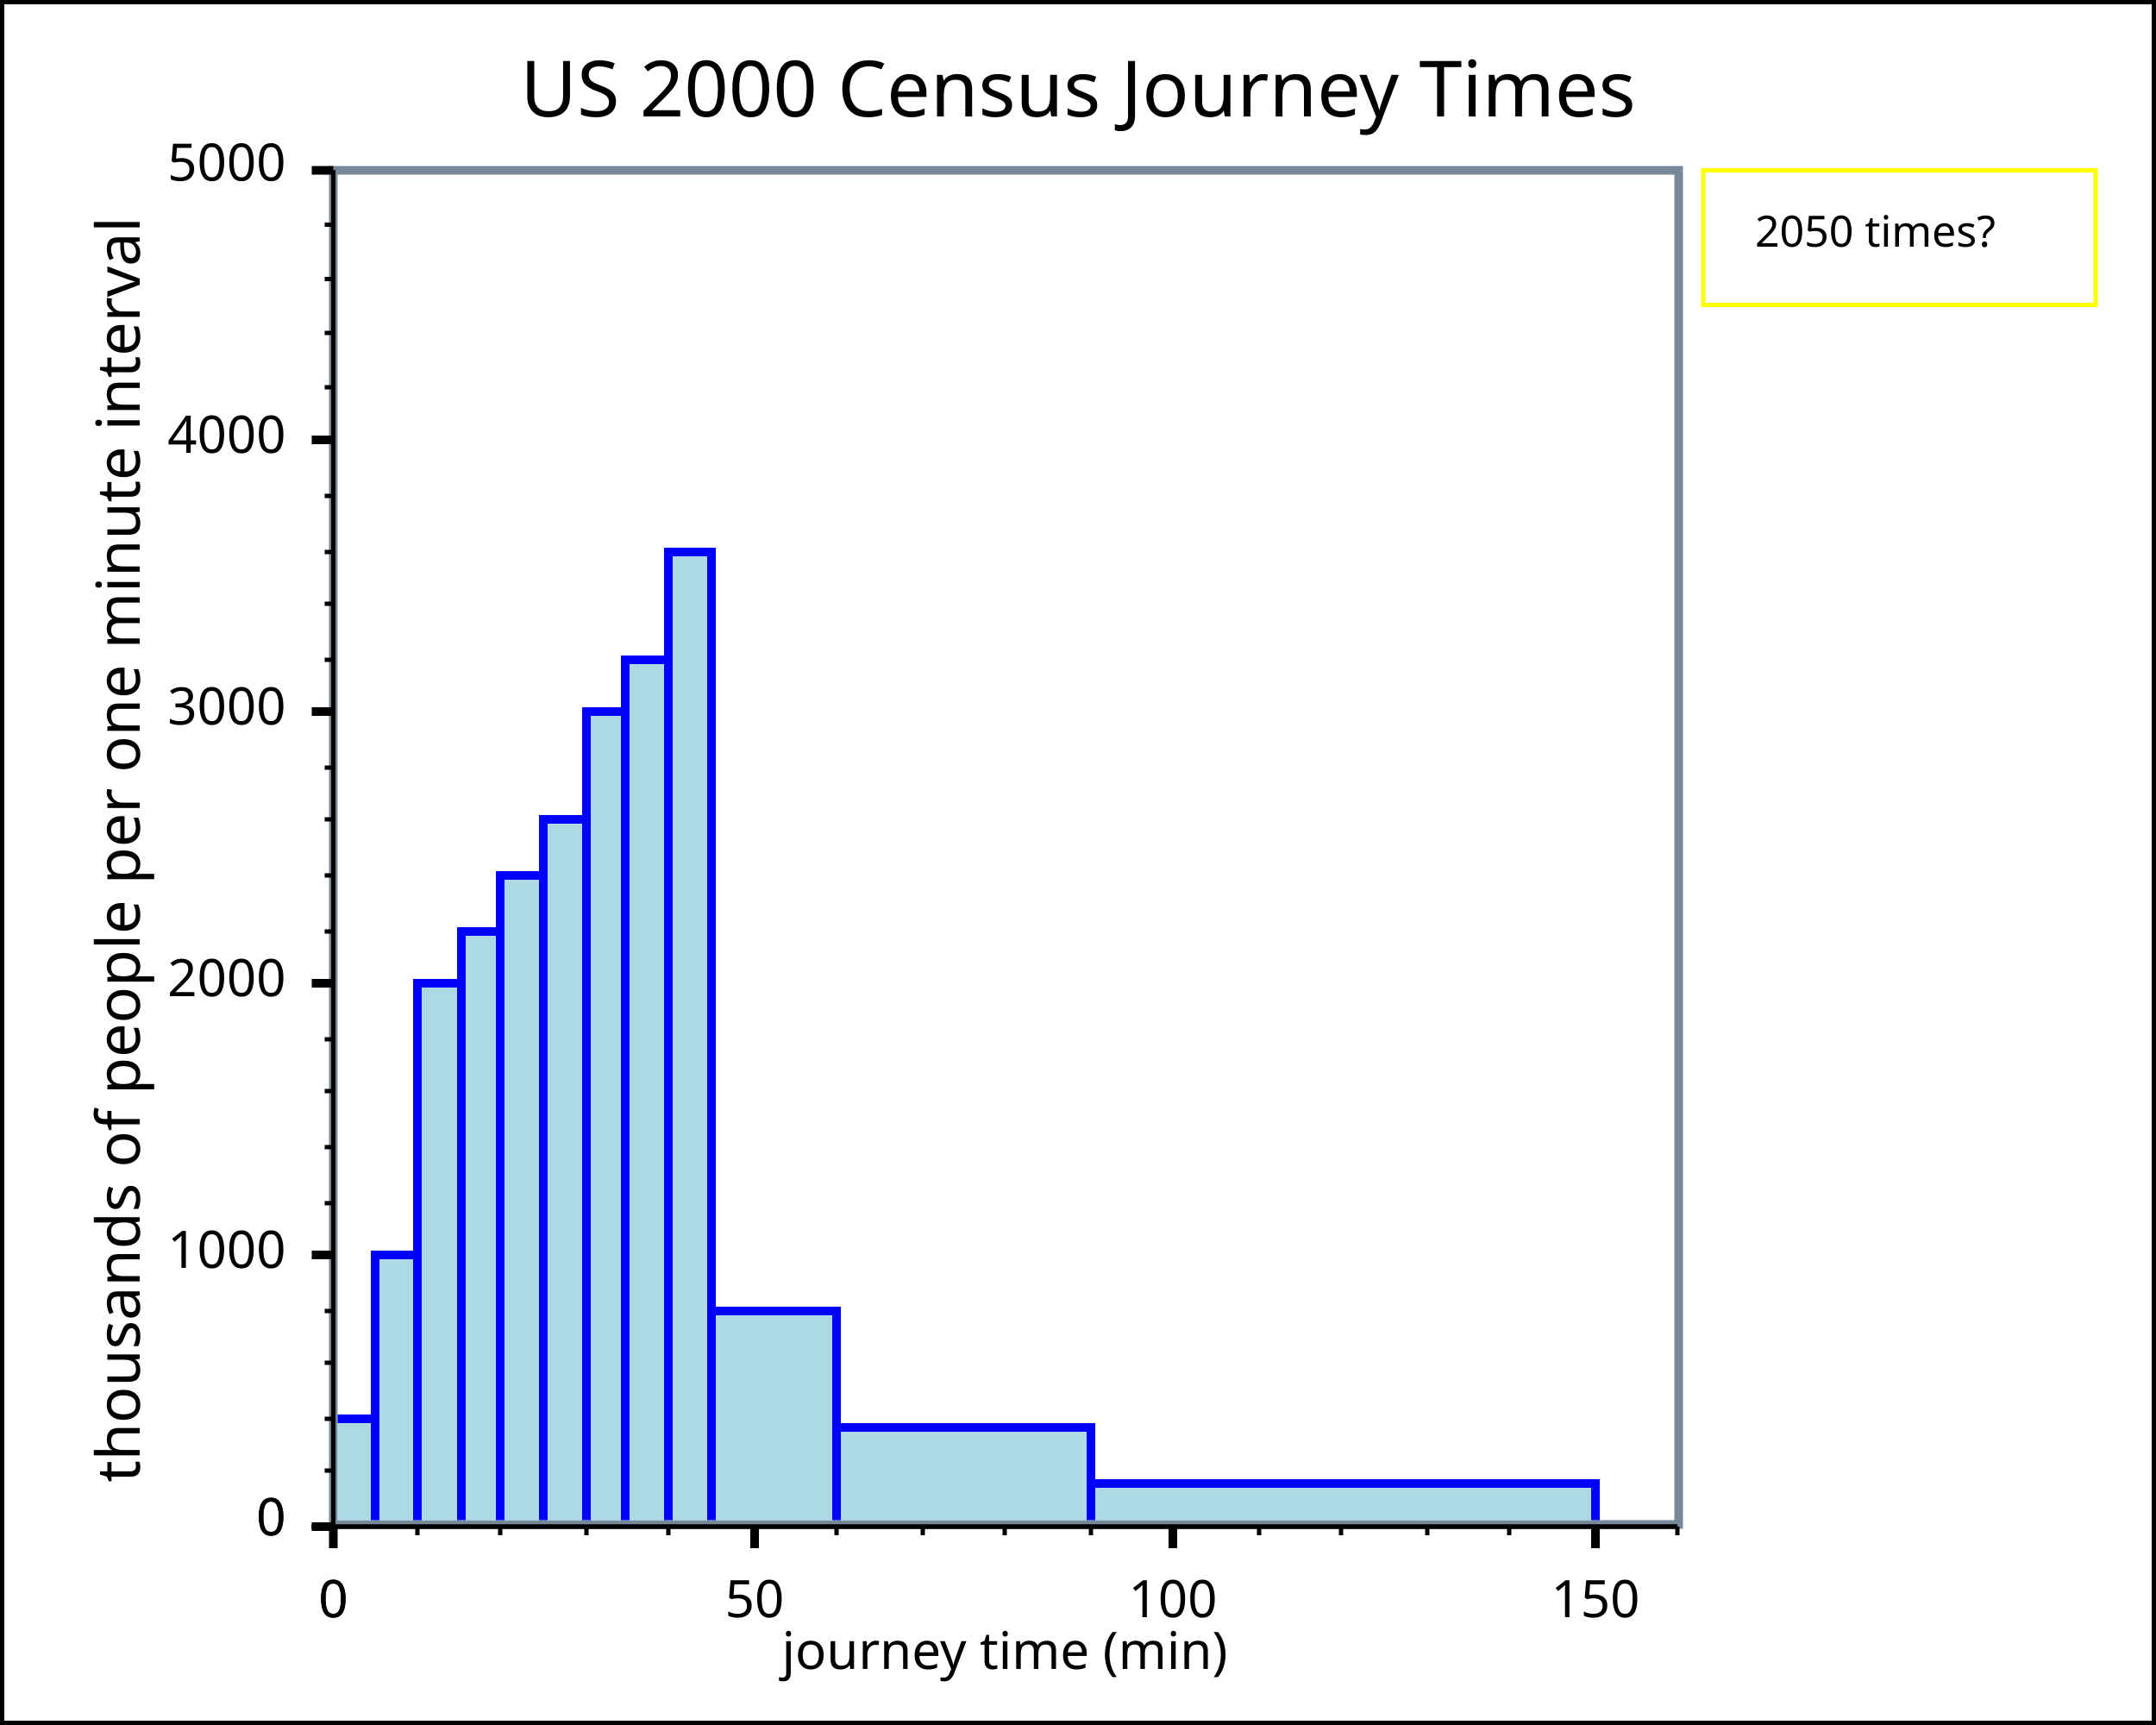
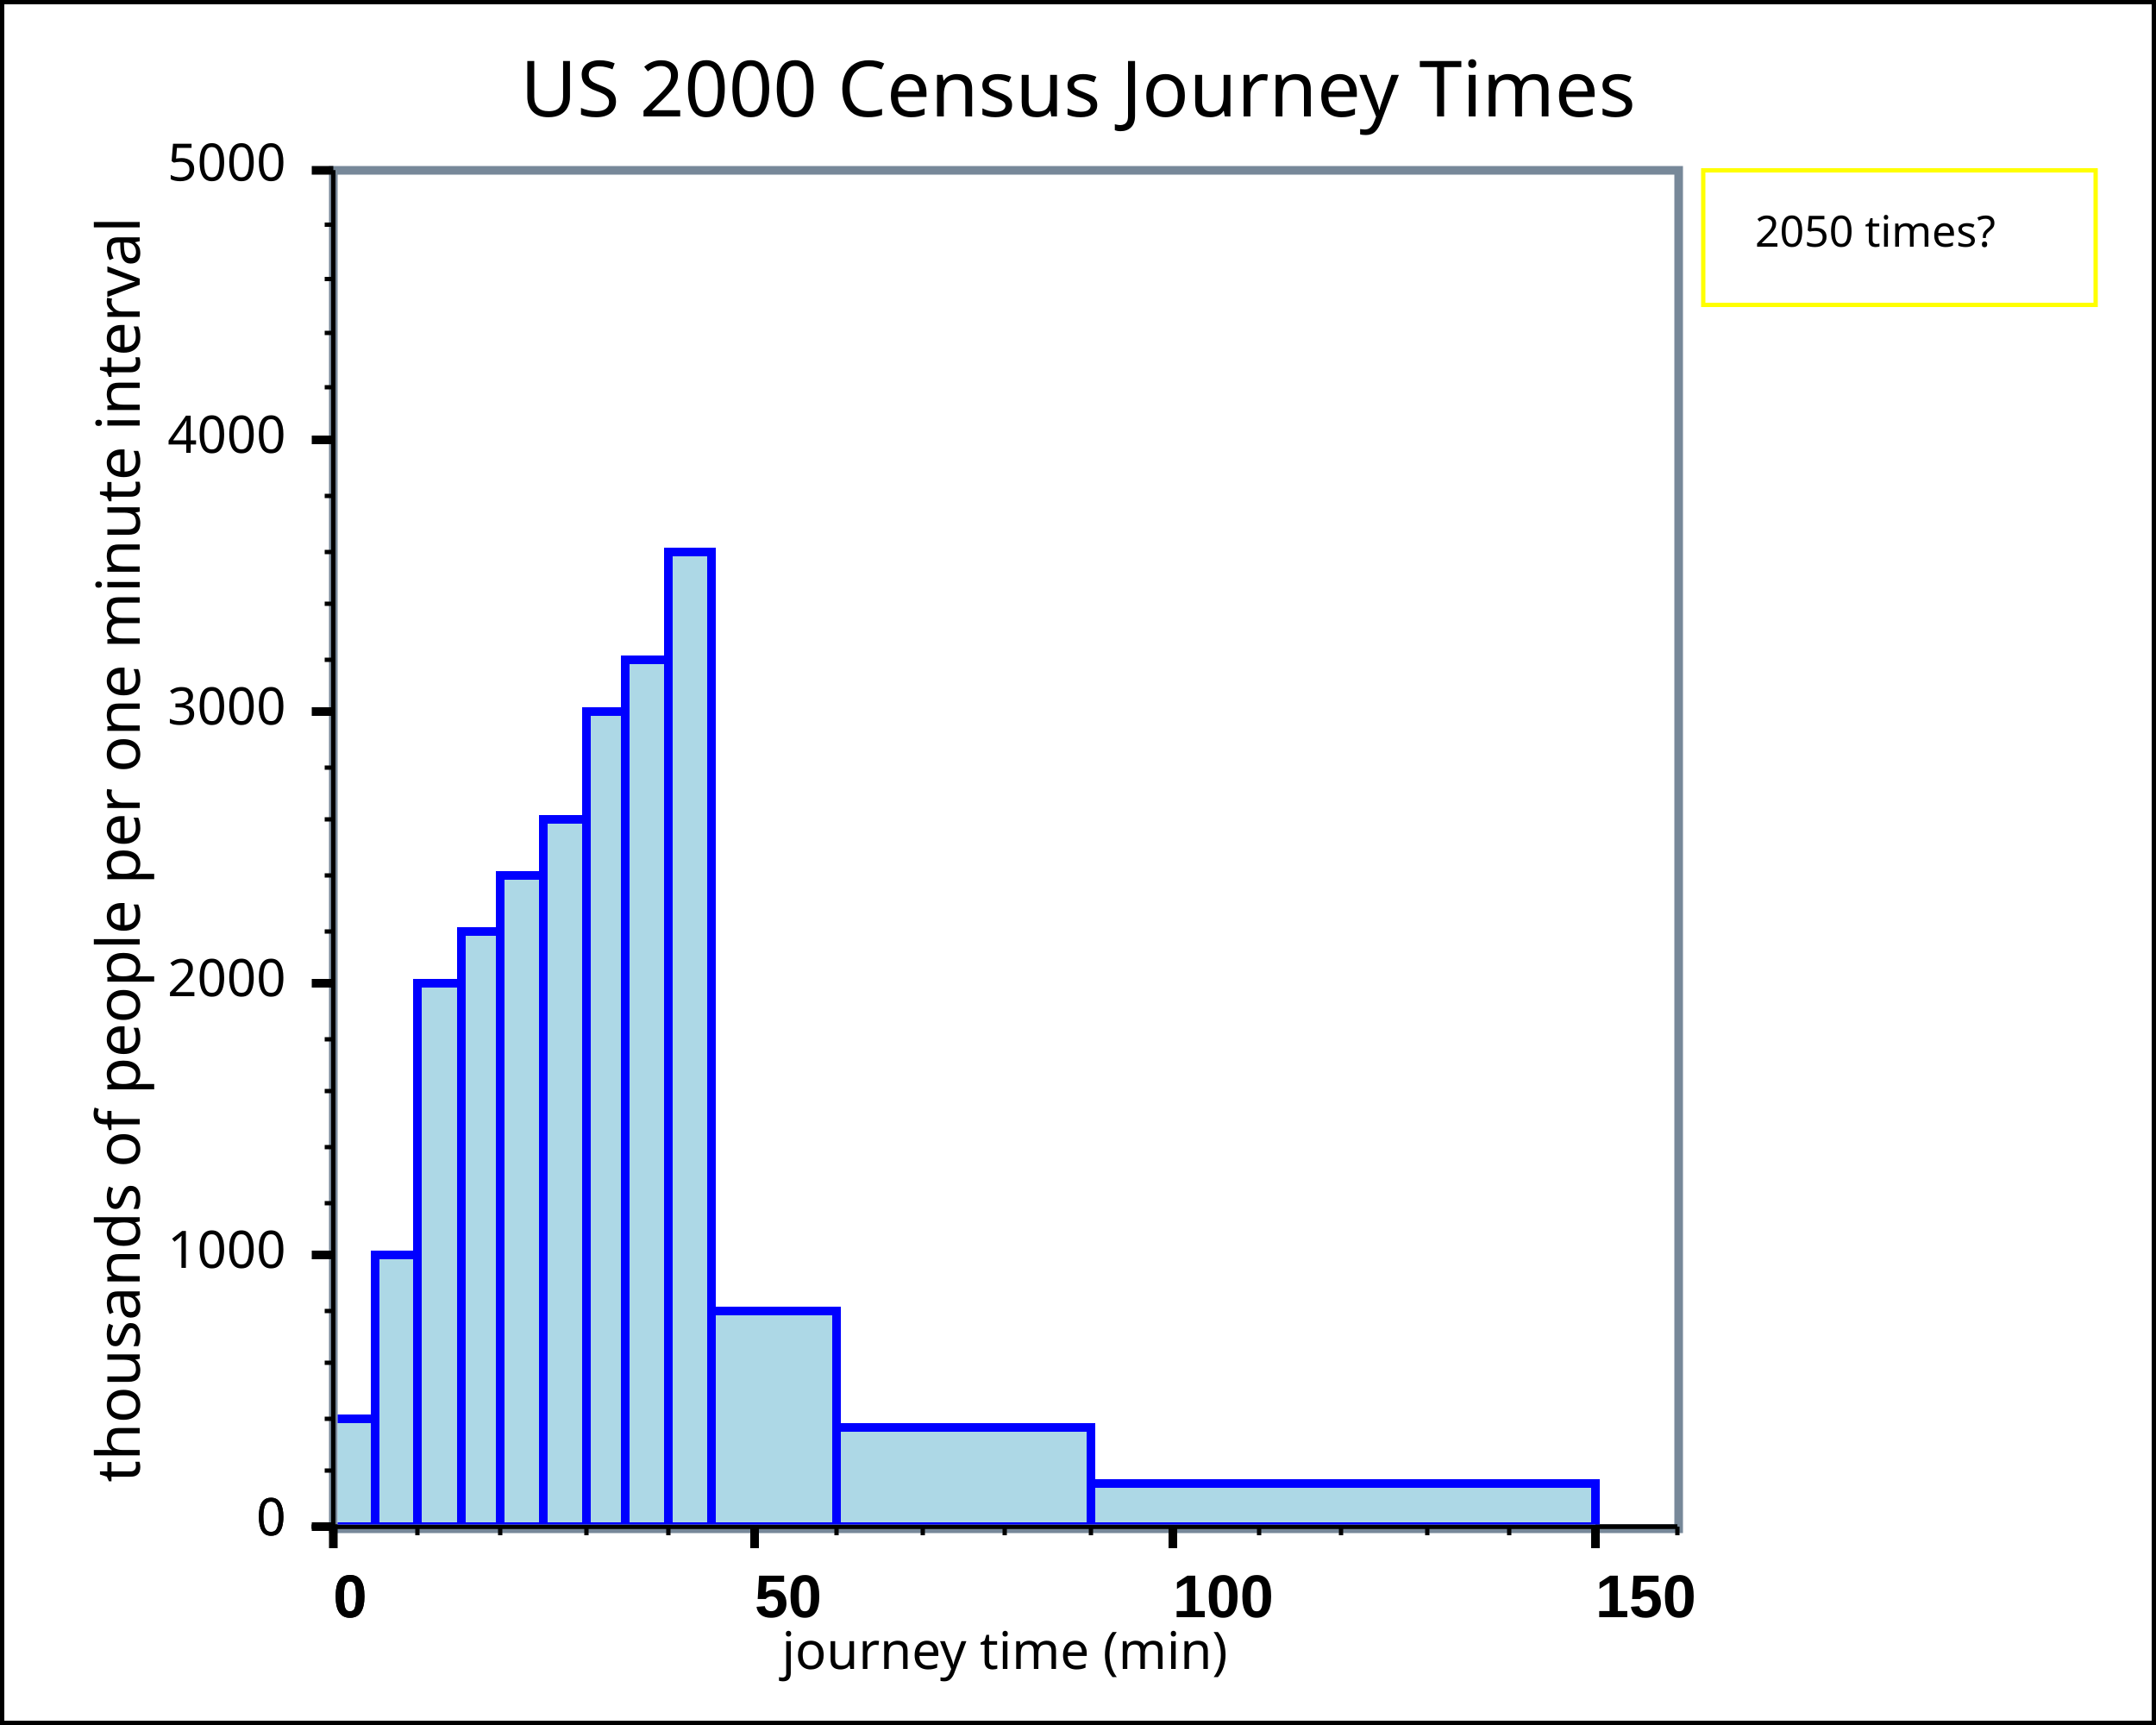
<svg xmlns="http://www.w3.org/2000/svg" width="500" height="400" version="1.1">
  <clipPath id="plot_window">
-     <rect x="78.3" y="40.5" width="310" height="312" />
+     <rect x="78.3" y="40.5" width="310" height="313" />
  </clipPath>
  <g id="imageBackground" stroke="rgb(0,0,0)" fill="rgb(255,255,255)" stroke-width="2" font-size="12" font-family="Lucida Sans Unicode">
    <rect x="0" y="0" width="500" height="400" />
  </g>
  <g id="plotBackground" stroke="rgb(119,136,153)" fill="rgb(255,255,255)" stroke-width="2" font-size="12" font-family="Lucida Sans Unicode">
-     <rect x="77.3" y="39.5" width="312" height="314" />
+     <rect x="77.3" y="39.5" width="312" height="315" />
  </g>
  <g id="yMinorGrid" stroke="rgb(200,220,255)" stroke-width="0.5" font-size="12" font-family="Lucida Sans Unicode">
</g>
  <g id="yMajorGrid" stroke="rgb(200,220,255)" stroke-width="1" font-size="12" font-family="Lucida Sans Unicode">
</g>
  <g id="xMinorGrid" stroke="rgb(200,220,255)" stroke-width="0.5" font-size="12" font-family="Lucida Sans Unicode">
</g>
  <g id="xMajorGrid" stroke="rgb(200,220,255)" stroke-width="1" font-size="12" font-family="Lucida Sans Unicode">
</g>
  <g id="yAxis" stroke="rgb(0,0,0)" stroke-width="1" font-size="12" font-family="Lucida Sans Unicode">
    <line x1="77.3" y1="39.5" x2="77.3" y2="359" />
    <line x1="77.3" y1="39.5" x2="77.3" y2="354" />
  </g>
  <g id="xAxis" stroke="rgb(0,0,0)" stroke-width="1" font-size="12" font-family="Lucida Sans Unicode">
    <line x1="72.3" y1="354" x2="389" y2="354" />
    <line x1="72.3" y1="354" x2="389" y2="354" />
  </g>
  <g id="yMinorTicks" stroke="rgb(0,0,0)" stroke-width="1" font-size="12" font-family="Lucida Sans Unicode">
    <path d="M75.3,341 L77.3,341  M75.3,329 L77.3,329  M75.3,316 L77.3,316  M75.3,304 L77.3,304  M75.3,279 L77.3,279  M75.3,266 L77.3,266  M75.3,253 L77.3,253  M75.3,241 L77.3,241  M75.3,216 L77.3,216  M75.3,203 L77.3,203  M75.3,190 L77.3,190  M75.3,178 L77.3,178  M75.3,153 L77.3,153  M75.3,140 L77.3,140  M75.3,128 L77.3,128  M75.3,115 L77.3,115  M75.3,89.8 L77.3,89.8  M75.3,77.2 L77.3,77.2  M75.3,64.7 L77.3,64.7  M75.3,52.1 L77.3,52.1  M75.3,354 L77.3,354  " fill="none" />
  </g>
  <g id="xMinorTicks" stroke="rgb(0,0,0)" stroke-width="1" font-size="12" font-family="Lucida Sans Unicode">
    <path d="M96.8,354 L96.8,356  M116,354 L116,356  M136,354 L136,356  M155,354 L155,356  M194,354 L194,356  M214,354 L214,356  M233,354 L233,356  M253,354 L253,356  M292,354 L292,356  M311,354 L311,356  M331,354 L331,356  M350,354 L350,356  M389,354 L389,356  " fill="none" />
  </g>
  <g id="yMajorTicks" stroke="rgb(0,0,0)" stroke-width="2" font-size="12" font-family="Lucida Sans Unicode">
    <path d="M72.3,354 L77.3,354  M72.3,291 L77.3,291  M72.3,228 L77.3,228  M72.3,165 L77.3,165  M72.3,102 L77.3,102  M72.3,39.5 L77.3,39.5  M72.3,354 L77.3,354  " fill="none" />
  </g>
  <g id="xMajorTicks" stroke="rgb(0,0,0)" stroke-width="2" font-size="12" font-family="Lucida Sans Unicode">
    <path d="M77.3,354 L77.3,359  M175,354 L175,359  M272,354 L272,359  M370,354 L370,359  M77.3,354 L77.3,359  " fill="none" />
  </g>
-   <g id="xTicksValues" font-size="12" font-family="Lucida Sans Unicode">
-     <text x="77.3" y="375" text-anchor="middle" font-size="12" font-family="Lucida Sans Unicode">0 </text>
-     <text x="175" y="375" text-anchor="middle" font-size="12" font-family="Lucida Sans Unicode">50 </text>
-     <text x="272" y="375" text-anchor="middle" font-size="12" font-family="Lucida Sans Unicode">100 </text>
-     <text x="370" y="375" text-anchor="middle" font-size="12" font-family="Lucida Sans Unicode">150 </text>
-     <text x="77.3" y="375" text-anchor="middle" font-size="12" font-family="Lucida Sans Unicode">0 </text>
+   <g id="xTicksValues" font-size="14" font-family="arial" font-weight="bold">
+     <text x="77.3" y="375">0 </text>
+     <text x="175" y="375">50 </text>
+     <text x="272" y="375">100 </text>
+     <text x="370" y="375">150 </text>
+     <text x="77.3" y="375">0 </text>
  </g>
  <g id="yTicksValues" font-size="12" font-family="Lucida Sans Unicode">
    <text x="66.3" y="356" text-anchor="end" font-size="12" font-family="Lucida Sans Unicode">0 </text>
    <text x="66.3" y="294" text-anchor="end" font-size="12" font-family="Lucida Sans Unicode">1000 </text>
    <text x="66.3" y="231" text-anchor="end" font-size="12" font-family="Lucida Sans Unicode">2000 </text>
    <text x="66.3" y="168" text-anchor="end" font-size="12" font-family="Lucida Sans Unicode">3000 </text>
    <text x="66.3" y="105" text-anchor="end" font-size="12" font-family="Lucida Sans Unicode">4000 </text>
    <text x="66.3" y="41.9" text-anchor="end" font-size="12" font-family="Lucida Sans Unicode">5000 </text>
    <text x="66.3" y="356" text-anchor="end" font-size="12" font-family="Lucida Sans Unicode">0 </text>
  </g>
  <g id="yLabel" font-size="12" font-family="Lucida Sans Unicode">
    <text x="32.4" y="197" text-anchor="middle" transform="rotate(-90 32.4 197)" font-size="14" font-family="Lucida Sans Unicode">thousands of people per one minute interval </text>
  </g>
  <g id="xLabel" font-size="12" font-family="Lucida Sans Unicode">
    <text x="233" y="387" text-anchor="middle" font-size="12" font-family="Lucida Sans Unicode">journey time (min) </text>
  </g>
  <g id="plotPoints" clip-path="url(#plot_window)" font-size="12" font-family="Lucida Sans Unicode">
    <g stroke="rgb(0,0,255)" fill="rgb(173,216,230)" stroke-width="2" font-size="12" font-family="Lucida Sans Unicode">
      <path d="M77.3,354 L77.3,329  L87,329  L87,354  ZM87,354 L87,291  L96.8,291  L96.8,354  ZM96.8,354 L96.8,228  L107,228  L107,354  ZM107,354 L107,216  L116,216  L116,354  ZM116,354 L116,203  L126,203  L126,354  ZM126,354 L126,190  L136,190  L136,354  ZM136,354 L136,165  L145,165  L145,354  ZM145,354 L145,153  L155,153  L155,354  ZM155,354 L155,128  L165,128  L165,354  ZM165,354 L165,304  L194,304  L194,354  ZM194,354 L194,331  L253,331  L253,354  ZM253,354 L253,344  L370,344  L370,354  Z" fill="rgb(173,216,230)" />
    </g>
  </g>
  <g id="legendBackground" stroke="rgb(255,255,0)" fill="rgb(255,255,255)" stroke-width="1" font-size="12" font-family="Lucida Sans Unicode">
    <rect x="395" y="39.5" width="91" height="31.2" />
  </g>
  <g id="legendPoints" font-size="12" font-family="Lucida Sans Unicode">
</g>
  <g id="legendText" font-size="12" font-family="Lucida Sans Unicode">
    <text x="407" y="57.2" font-size="10" font-family="Lucida Sans Unicode" font-weight="normal" textLength="72">2050 times?  </text>
  </g>
  <g id="title" font-size="12" font-family="Lucida Sans Unicode">
    <text x="250" y="27" text-anchor="middle" font-size="18" font-family="Lucida Sans Unicode" font-weight="normal">US 2000 Census Journey Times </text>
  </g>
</svg>
